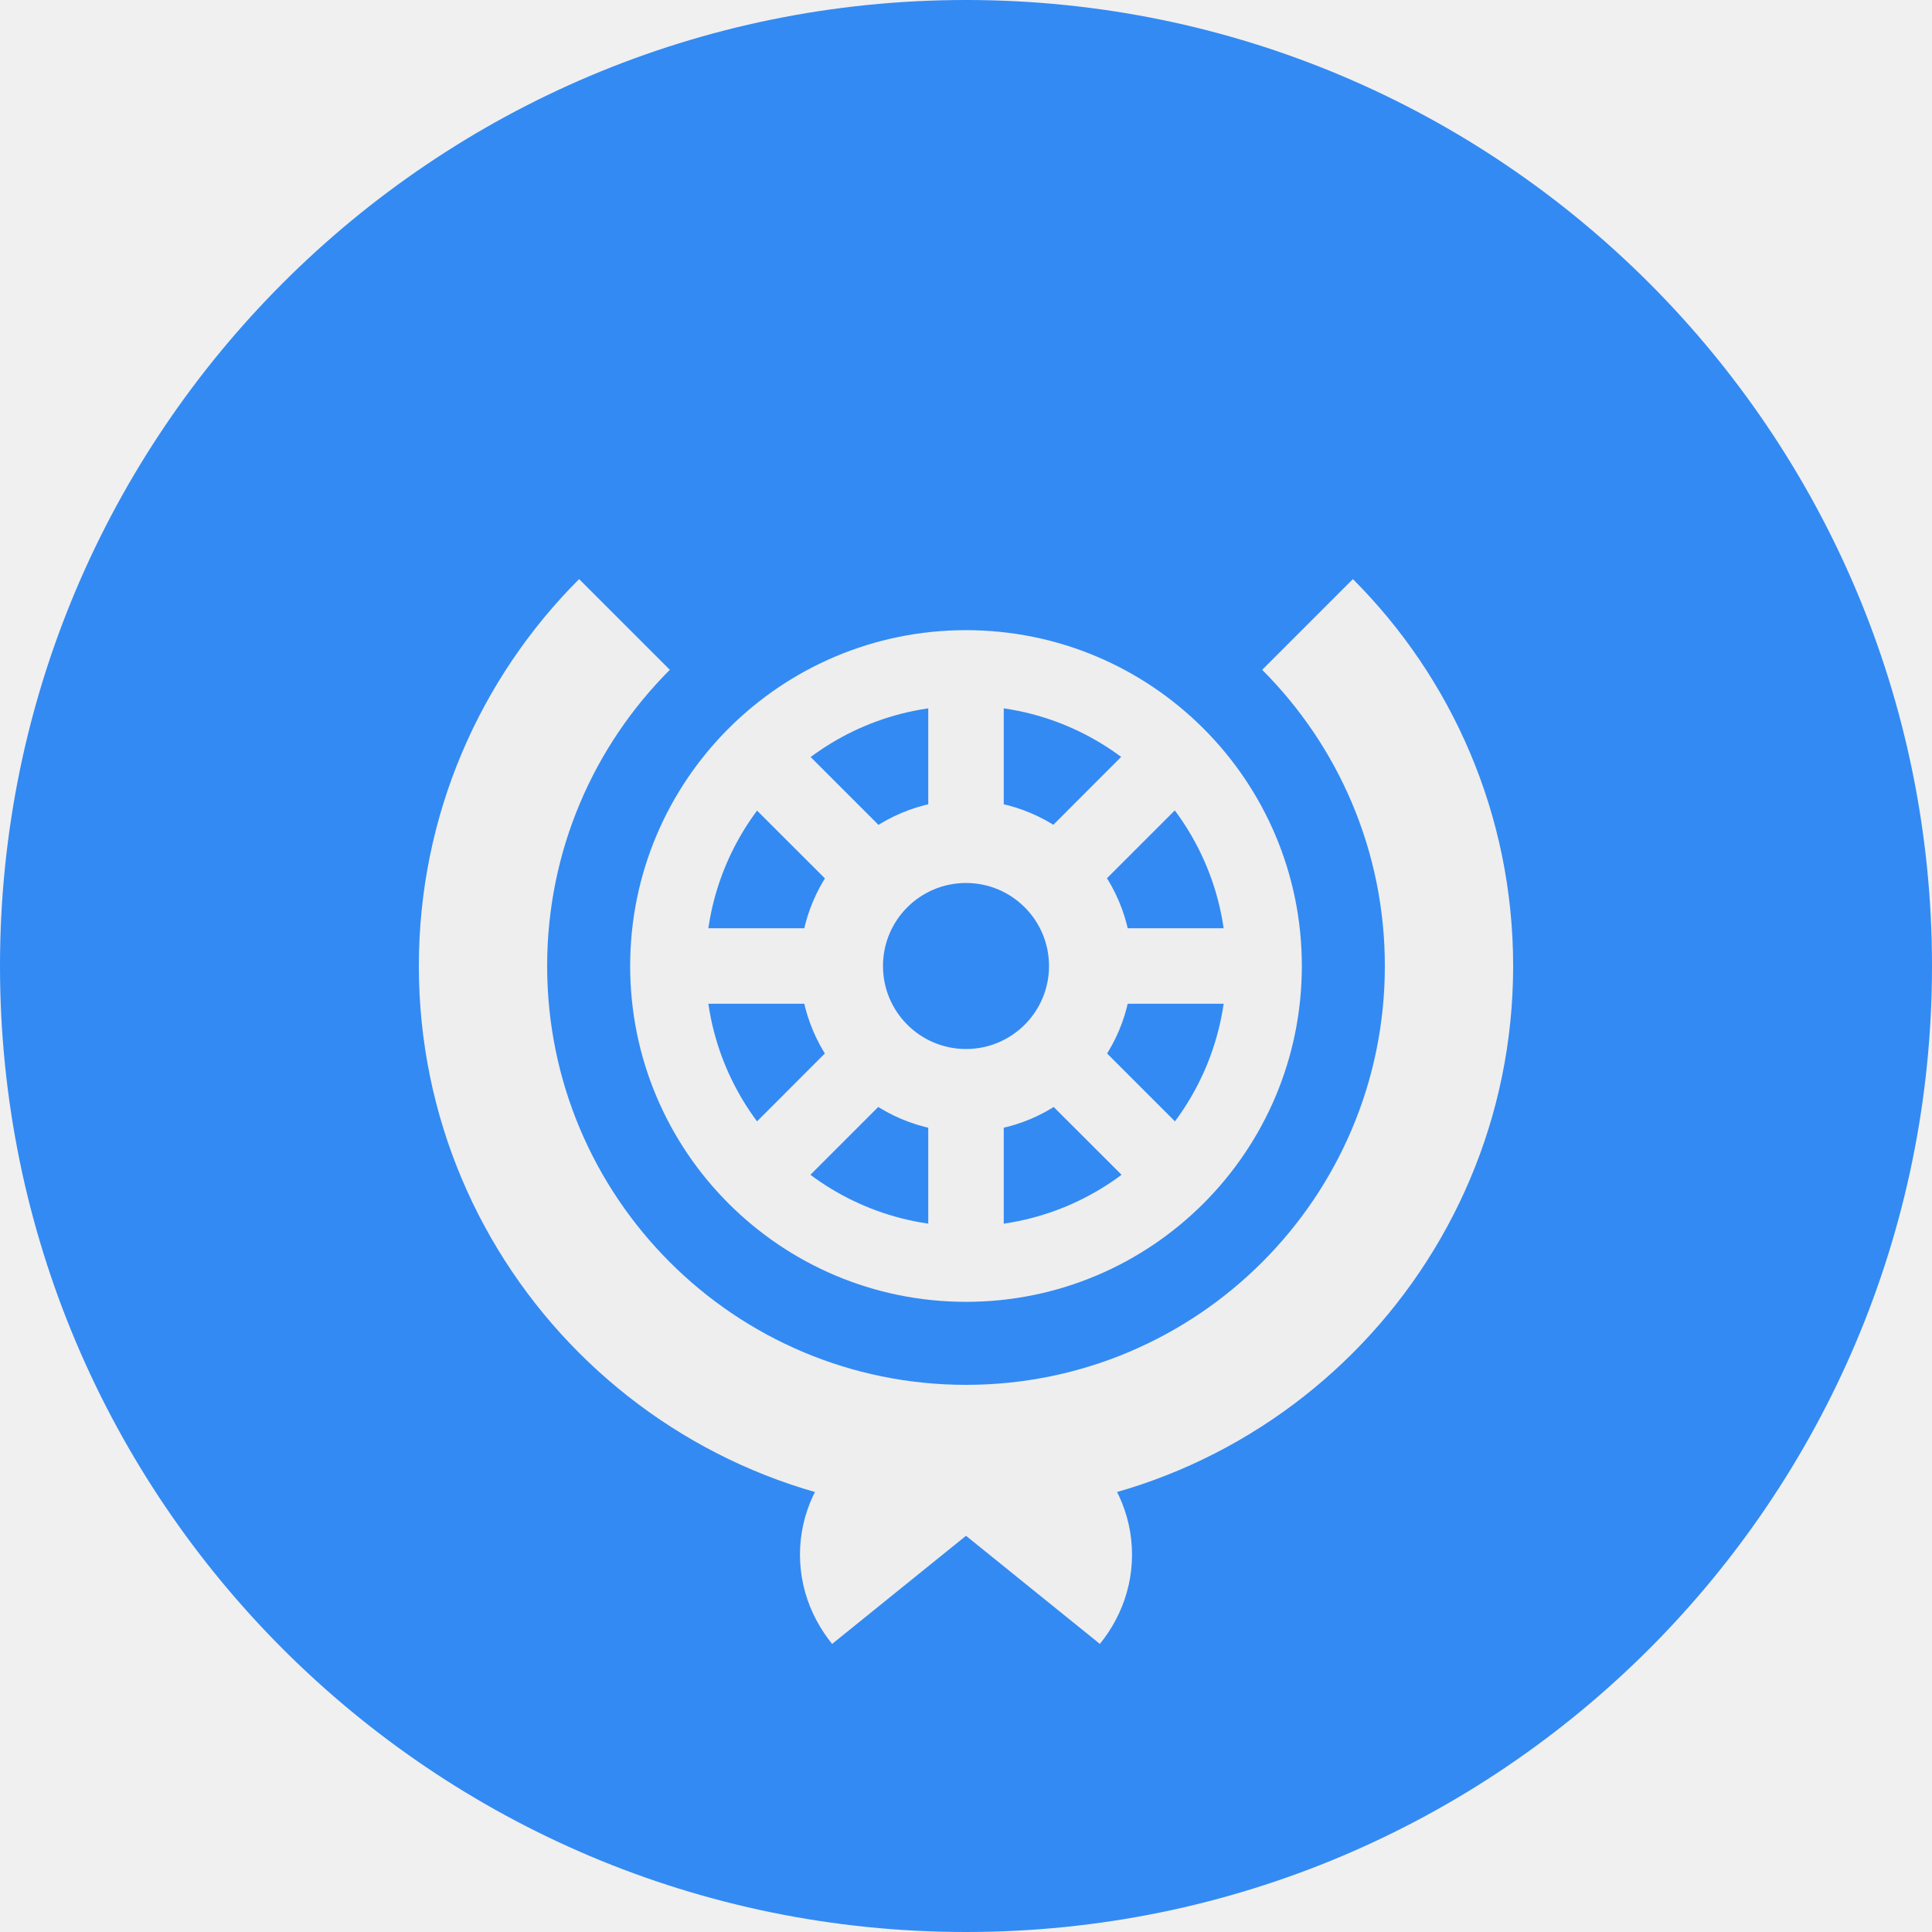
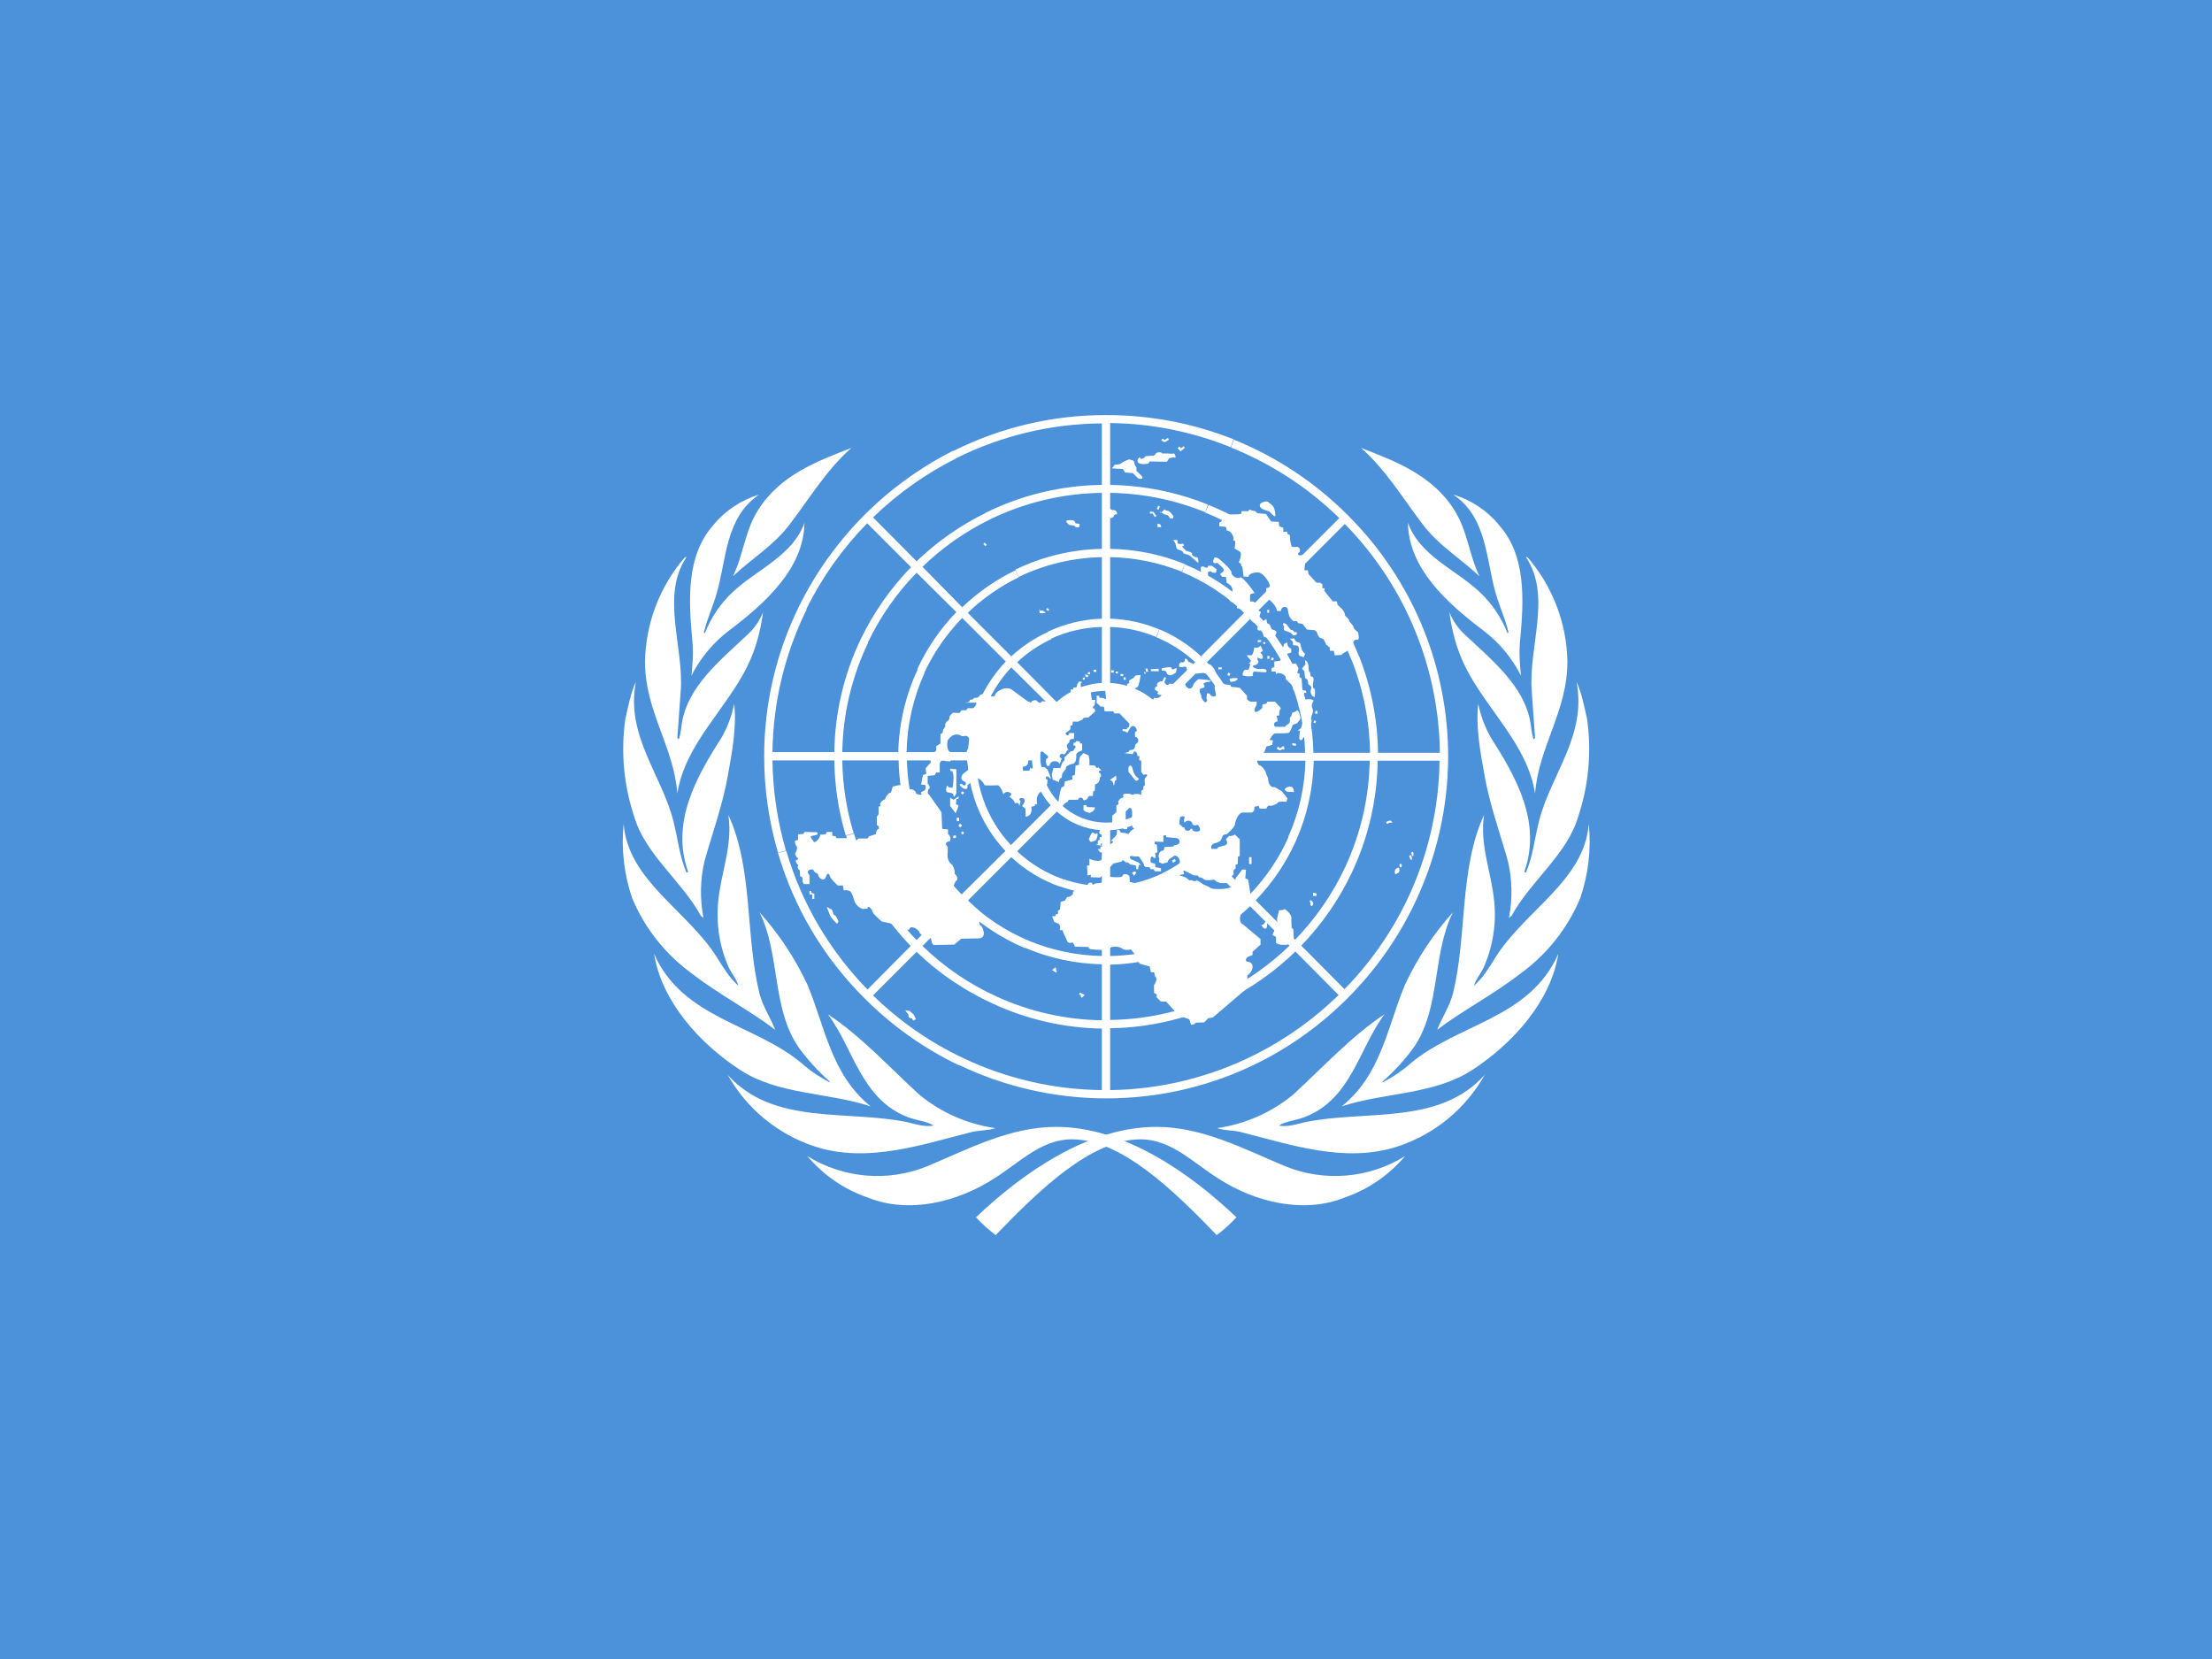
- <svg xmlns="http://www.w3.org/2000/svg" width="512" height="512" viewBox="0 0 512 512">
-   <mask id="a">
-     <circle cx="256" cy="256" r="256" fill="#fff" />
-   </mask>
-   <g mask="url(#a)">
-     <path fill="#338af3" d="M0 0h512v512H0z" />
-     <circle cx="256" cy="256" r="145" fill="#eee" />
-     <circle cx="256" cy="256" r="111" fill="#338af3" />
-     <path fill="#338af3" d="M76 76h360L256 256z" />
-     <circle cx="256" cy="256" r="89" fill="#eee" />
-     <circle cx="256" cy="256" r="69" fill="#338af3" />
-     <path fill="#eee" d="M246 178h20v156h-20z" />
-     <path fill="#eee" d="M334 246v20H178v-20z" />
-     <path fill="#eee" d="m304 193.7 14.2 14.2-110.3 110.3-14.2-14.1z" />
-     <path fill="#eee" d="m318.2 304-14.1 14.2-110.4-110.3 14.2-14.2z" />
-     <circle cx="256" cy="256" r="44" fill="#eee" />
-     <circle cx="256" cy="256" r="22" fill="#338af3" />
-     <ellipse cx="256" cy="412" fill="#eee" rx="44" ry="40" />
-     <path fill="#338af3" d="m256 407-78 63h156z" />
+ <svg xmlns="http://www.w3.org/2000/svg" xmlns:xlink="http://www.w3.org/1999/xlink" id="flag-icons-un" viewBox="0 0 640 480">
+   <path fill="#4b92db" fill-rule="evenodd" d="M0 0h640v480H0z" />
+   <g transform="translate(-40.6)scale(.6)">
+     <path id="un-a" fill="#fff" d="M663.9 587a71 71 0 0 1-9.5 8.6c-21.2-22-46.2-46.2-69.9-46.2-14.7 0-25.2 11.2-37.6 19-17.1 11-40.6 17.2-60.7 9.1a66 66 0 0 1-29.2-20 64 64 0 0 0 57.5 5c19.7-8.2 39.9-19.1 62.4-19.1 33.2 0 64.8 22.5 87 43.6m-245.6-69c22 25 57.9 17 87.2 23.2 4.1 1 8 2.3 12.4 1.6-3.5-2.2-8.2-2.5-12.2-4-22.8-8.6-26.3-33-38.8-49.7 16 10.6 29.1 25 44 38.7a74 74 0 0 0 36.7 16.2c-3.2 1.2-7.4 1-11 1.8-24 6-50.6 15.4-76.2 7a75 75 0 0 1-42-34.8zm-35.2-58c13.7 31.1 48.2 33.6 71 52.6a64 64 0 0 0 13.5 9.2l.3-.2a100 100 0 0 1-15.1-16.5c-13.1-19-8.8-45-18.9-65.2a142 142 0 0 1 23.1 34.9c8.5 20.2 11.4 43.3 30.5 58.7-20.7-6.8-44.5-5.5-63-17.6-19.6-12.8-37.7-33-41.4-55.8zm-14.7-62.8c2 27.4 31 42 45 64.5 3 4.8 6 9.8 10.3 13.6-.7-2.9-3-5.5-4.4-8.3a63 63 0 0 1-5.3-32.3c1.3-14 7.1-27 4.9-41.7 12 25.9 8.1 58.2 15 86.1 1.6 6.2 5.3 11.6 7.6 17.5-11.7-9-27.1-17-40-27a86 86 0 0 1-29-36.5 85 85 0 0 1-4.1-35.9m.8-50.4c1.4-6.1 2.5-12.4 5.1-18-5 25.8 12.2 44.4 18 66.8 2.2 8.4 3 17.3 6.4 25.2q.5 0 .8-.4c-8.5-23.8 4-45.8 16-64.5a55 55 0 0 0 6.2-16.5c1.3 10.8-1 23.2-3 34.3-2.5 14.3-7.4 27.7-11.3 41.5a65 65 0 0 0-.5 27.4l-1.3-1c-9-16.6-26.8-29.6-32.1-47.8a103 103 0 0 1-4.3-47m9.5-27.8a79 79 0 0 1 19-50q.4-.4 1-.4c-12.6 19-1.1 43.2-2.8 64.9l-1.6 22.2c.2.2.2.9.8.6.8-2.5 1-5.1 1.4-7.7 3-18 18.8-30.4 32.1-43a29 29 0 0 0 7-10.4c-1.1 9-3.6 18.1-7.6 26.2-10.3 20.8-30.1 37.6-33.7 61.3-1.7-22.7-15.6-39.6-15.6-63.7m33-65.9a46 46 0 0 1 22-14.6c-16.5 11.3-15.6 31.4-20.6 48.2-1.8 6.1-4.5 11.9-6 18.2l.5.4a54 54 0 0 1 13.5-19.9c11.5-10.8 28.8-17.4 34.5-33.3-.3 22.1-19.1 38.9-36.3 51.9a63 63 0 0 0-18.2 21.8c.6-6 1-11.2.4-17.1-1.8-19.3-3-41 10.3-55.6zm66.5-37.1c-12.1 10.7-20.2 24.4-29.6 36.7-7.7 10.3-18.4 16.6-27.5 25.2 5-10.2 5.8-22 12.1-31.9 10.7-17 28.5-23.6 45-30" />
+     <use xlink:href="#un-a" width="100%" height="100%" transform="matrix(-1 0 0 1 1202.2 0)" />
  </g>
+   <path fill="#fff" d="m409 262-2.1-1.2a97 97 0 0 1-17.9 25.4l-12.5-12.6a79 79 0 0 0 14.7-21.3l-2.1-1.2a77 77 0 0 1-14.4 20.8l-11.4-11.4a60 60 0 0 0 11.6-17.1l-2.1-1.2a58 58 0 0 1-11.2 16.6l-12.5-12.5a40 40 0 0 0 8-12.6l-2.1-1.2a38 38 0 0 1-7.6 12l-11.5-11.4a21 21 0 0 0 5.4-13h16.2a37 37 0 0 1-2.5 12.4l2.1 1.2a40 40 0 0 0 2.8-13.6h17.8a57 57 0 0 1-5 22.1l2.2 1.2a60 60 0 0 0 5.2-23.3h16.2a76 76 0 0 1-7.2 31l2.1 1.2a78 78 0 0 0 7.4-32.2h17.9a96 96 0 0 1-9.6 40.7za99 99 0 0 0 10-43 99 99 0 0 0-7.2-37.1l-2.2 1a96 96 0 0 1 7 34.9h-17.9a79 79 0 0 0-5.5-28l-2.2 1a76 76 0 0 1 5.4 27H380a60 60 0 0 0-4-20.6l-2.2 1a58 58 0 0 1 3.8 19.6H360a40 40 0 0 0-2.4-12.6l-2.2 1a38 38 0 0 1 2.2 11.6h-16.2a21 21 0 0 0-5.4-13l11.5-11.5a37 37 0 0 1 7.9 12.8l2.2-.9a40 40 0 0 0-8.4-13.6l12.6-12.6a58 58 0 0 1 12.2 19.2l2.2-1a60 60 0 0 0-12.8-19.9l11.5-11.4a76 76 0 0 1 16.1 25l2.2-1a79 79 0 0 0-16.7-25.7l12.6-12.6a96 96 0 0 1 20.5 31.3l2.2-1a99 99 0 0 0-21.8-32.8 99 99 0 0 0-33-21.9l-.8 2.3a96 96 0 0 1 31.3 20.4l-12.6 12.6a79 79 0 0 0-25.2-16.4l-1 2.2a76 76 0 0 1 24.5 16l-11.4 11.4a60 60 0 0 0-19-12.4l-.8 2.2a58 58 0 0 1 18 11.8l-12.5 12.6a40 40 0 0 0-12-7.8l-.9 2.3a37 37 0 0 1 11.2 7.2L334.2 203a21 21 0 0 0-13-5.4v-16.2a37 37 0 0 1 13.3 2.9l.9-2.2a40 40 0 0 0-14.2-3.1v-17.8a58 58 0 0 1 20.7 4.2l.9-2.2a60 60 0 0 0-21.6-4.4v-16.2a76 76 0 0 1 27.5 5.6l.8-2.2a79 79 0 0 0-28.3-5.7v-17.9a96 96 0 0 1 34.9 7l.8-2.3a99 99 0 0 0-36.9-7 98 98 0 0 0-44.2 10.4l1 2a96 96 0 0 1 42-10v17.8a78 78 0 0 0-33.7 8.1l1.1 2a76 76 0 0 1 32.6-7.8v16.2a60 60 0 0 0-25 6l1 2.1a58 58 0 0 1 24-5.7V179a40 40 0 0 0-15.7 3.8l1 2a37 37 0 0 1 14.7-3.4v16.2a21 21 0 0 0-7 1.6l1 2a19 19 0 0 1 7.2-1.3 19 19 0 0 1 13.4 5.5A19 19 0 0 1 339 219a19 19 0 0 1-19 19 19 19 0 0 1-13.4-5.6A19 19 0 0 1 301 219a19 19 0 0 1 5.6-13.5 19 19 0 0 1 6.2-4.1l-1.1-2.1a21 21 0 0 0-6 3.8l-11.4-11.5a38 38 0 0 1 9.9-6.7l-1.1-2a40 40 0 0 0-10.5 7L280 177.3a58 58 0 0 1 14.8-10.3l-1-2a60 60 0 0 0-15.4 10.7L266.9 164a76 76 0 0 1 19.3-13.6l-1-2a79 79 0 0 0-20 14l-12.6-12.7a97 97 0 0 1 24.3-17.2l-1.1-2.1a100 100 0 0 0-44.5 44.8l2 1a97 97 0 0 1 17.6-24.8l12.7 12.7a79 79 0 0 0-14.5 20.7l2 1.1a76 76 0 0 1 14.1-20.2l11.5 11.4a60 60 0 0 0-11.3 16.5l2 1.1a58 58 0 0 1 11-15.9l12.6 12.6a40 40 0 0 0-7.8 11.8l2.1 1.2a37 37 0 0 1 7.3-11.3l11.5 11.4a21 21 0 0 0-5.4 13.1h-16.2a38 38 0 0 1 2.8-13.2l-2-1.2a40 40 0 0 0-3.2 14.4h-17.8a58 58 0 0 1 5.2-22.9l-2-1a60 60 0 0 0-5.6 23.9h-16.2a76 76 0 0 1 7.5-31.7l-2.1-1.1a78 78 0 0 0-7.7 32.8h-17.9a96 96 0 0 1 9.9-41.3l-2.1-1.1a98 98 0 0 0-10.2 43.6 99 99 0 0 0 4 27.9l2.3-.6a97 97 0 0 1-3.9-26.1h17.9a79 79 0 0 0 3.3 21.7l2.3-.6a76 76 0 0 1-3.3-21.1H260a60 60 0 0 0 2.8 17.2l2.4-.6a58 58 0 0 1-2.8-16.6H280a40 40 0 0 0 2.3 12.2l2.3-.6a38 38 0 0 1-2.2-11.6h16.2a21 21 0 0 0 5.4 13l-11.5 11.5a37 37 0 0 1-7.9-12.9l-2.3.6a40 40 0 0 0 8.6 14l-12.7 12.6a58 58 0 0 1-13.2-22.2l-2.4.6a60 60 0 0 0 14 23.3L265.2 272a76 76 0 0 1-18.1-30.8l-2.3.6a78 78 0 0 0 18.7 31.9L251 286.3a96 96 0 0 1-23.5-40.1l-2.4.6a98 98 0 0 0 25 42 99 99 0 0 0 27.3 19.4l1.2-2.1a96 96 0 0 1-26-18.1l12.6-12.6a79 79 0 0 0 22.1 15l1.2-2a76 76 0 0 1-21.6-14.7l11.4-11.4a60 60 0 0 0 18.2 12l1.2-2.1a58 58 0 0 1-17.7-11.6l12.6-12.6a40 40 0 0 0 14 8.5l1.1-2.1a37 37 0 0 1-13.4-8.1l11.5-11.5a21 21 0 0 0 13 5.4v16.2a38 38 0 0 1-11-2l-1.3 2a40 40 0 0 0 12.3 2.4v17.8a58 58 0 0 1-21.1-4.4l-1.2 2a60 60 0 0 0 22.3 4.8v16.2a76 76 0 0 1-30.3-6.8l-1.2 2a78 78 0 0 0 31.5 7.2v17.8a96 96 0 0 1-40.2-9.3l-1.2 2a99 99 0 0 0 42.6 9.7c15.8 0 31-3.7 44.6-10.6l-1.2-2.2a96 96 0 0 1-42.2 10.4v-17.9a78 78 0 0 0 34-8.3l-1-2.1a76 76 0 0 1-33 8v-16a60 60 0 0 0 25.6-6.4l-1.1-2.1a57 57 0 0 1-24.5 6v-17.8a40 40 0 0 0 16.3-4l-1-2.2a37 37 0 0 1-15.3 3.8v-16.2a21 21 0 0 0 13-5.4l11.5 11.5a38 38 0 0 1-9.3 6.3l1.1 2.2a40 40 0 0 0 9.9-6.8l12.6 12.5a58 58 0 0 1-14.3 10.1l1 2.1a60 60 0 0 0 15-10.5l11.4 11.4a77 77 0 0 1-19 13.5l1.2 2.1a79 79 0 0 0 19.5-13.9l12.5 12.6a97 97 0 0 1-23.9 17.1l1.2 2.2a99 99 0 0 0 25.3-18.4A99 99 0 0 0 409 262" />
+   <path fill="#fff" d="M325.7 196h-.6v.7h.6zm-1.5-1h.8v.6h-.8zm-1.4-.2.6.1.1-.6h-.7zm-.6-.2h-.7v-.7l.8.1zm-5.8-.8h.8v.6h-.8zm-1.7 1.2.7.1v-.6h-.6zm0 1-.7-.3v-.6l.9.3zm-1.4.7v-.6l.5-.1.1.6zm-78.6 61.6v-.5h-.5v1h.8v1.3h.6v-1.5zm7.5 9-1-1-.9-1.1-.4-1-.7-1.8 1.5.8.5 1.4.7.5.7 1.5zm20.7 27.1-.1-.9-.9-1.2 1.3.2 1.2 1.1.6 1.3-.8.4-.3-.6zm54-91.9h-1l-.3-2.2.6-.4v-1.1h-3.5v-1.1l.4-.3-.8-.3-.6.8-.2.9-1 .2v.5h-.7v1.3l-2.8 2.3-5.6-.2c-.3 1-1.3 0-1.3 0-.3-.7-1.6 0-1.6 0 0 1-2-.6-2-.6l-3.4-2.5c-2-1.8-5 .5-5.1 1 0 1.4-2.3.3-2.3.3s-2-.6-2.3.2-1.6.6-1.6.6l-.2.4-1 .2-.2.6-1.2.2h3c.8-.2-.3 1.7-.8 1.6H280l-.5.6h-1.3l-.6.8-1.9-.1s-1 .9-1 1.2c.1.3-.2 1.2-.5 1.2s-.9 1-.7 1.2c.2.3-.6 1.3-.6 1.3l-.2 1-.6.3v2.7l-1.2.8v1.2l-1.8 2 .2 1.5-1.5 1.7.2 1.6-.9.3-.2.7-.4 2.1 1 .1c.5-.2.4 1.3 0 1.6-.4.2-1.5.6-.9 1s-1.6.3-1.6-.3-1.2-1.2-1.5-1-.8-.9-.8-.9c-1-1-4.4.1-4.4.1l-.5 1.7c-1.1.1-1.8 2-1.8 2-1 .3-1.6 1.4-1.3 1.7s-.5.4-.5.4v2.2l-.5.7v2.5c.7 0 .6 1 .6 1-1 .2-.8 1.5-.8 1.5l-2.1.7-.4.6h-2.6l-.7.6-.7-.7h-5l-.2-.5-1-.2v-1.1h-1.6l-.3.7-1.6.1c.1 1-1.6 2.5-1.8 2.1s-1.3-1.5-.8-1.7l1.8-.4v-.7l-3.7-.1-.4.6-1.5.1v1.6l-.7.2c-.5.3.1 1.4.1 1.4.7.7 0 1.9 0 1.9-.7.6.4 1.7.4 1.7.8.2-.5.8-.5.8.2 1 .8 1.3.8 1.3-.6 1 .4 1.5.4 1.5l.1 1.7.7.4v1.2l.4.7h1.6v-2.6c-1.5-1.6 1.1-2 1.2-1.4s1.2 1 1.2 1c.2 1.5 2 2.4 2.4.8.5-1.5 1-.6 1.2.1.3.8 2.2 2.5 2.2 2.5h1.5l.2 1.4c1.7-.1 2.2 0 2.9 2.4a4 4 0 0 0 2.6 3l1.4-.1c0-1.3 1.4.2 1.4.8s2.7 2.9 2.7 2.9l2.7.6 2.5 2 1.9-.2h.8c.5-1.7 2.9.1 3 .7s1.8 1.7 2 1.2 1.3-.2 1.5 1.3 1 1.2 1 1.2l5.6-.1 2-1.7 5.1-.1c2.6-.1 1-3.7.5-3.7-.9-.7.3-3.6.3-3.6l-7.3-6.8c-1.7 0-.2-2.4-.2-2.4 1.3-.8-.3-2.2-.3-2.2.2-1.2-.7-2.6-.7-2.6-1.8-1.2-1.3-3.5-1.3-3.5V245c-1.5-1.4.6-1.6.6-1.6.7-1.2-.5-2.1-.5-2.1V240l-1.7-.2-.2-4.8-3.6-5.1c-.7-.2-.2-1.5-.2-1.5 1-.5-.2-1.7-.2-1.7v-2.2l2-.2.5-.8h1v-2.6c.4-1.4 1.6-.7 1.6-.7l1.4.1.8-1.5.2-1.2h-1c-1.3-.8-.7-3.4-.7-3.4 2-2.9 4.1-1.2 4.1-1.2l1.4-.1c2.1 1.4.2 4 .2 4-.4.6-.2 2.5-.2 2.5l.5 3.3-1.3 1c-1 .7-1 2.1.1 2.4.8.1.5 2-.7.7-1.8 0 1 1.6.2 1.2 1.8 1 1.4-.8 1.4-.8l2.4-1.9c1-.7 2.5 1.5 2.5 1.8s4 .1 4 .1c1 .7 1.5 2.6 1.5 2.6 1-1.5 3.4-.1 1.7.7 1.6 1 1.6 1.9 1.6 1.9 1.3-.4 1.3.6 1.3.9l.4-1.5c-1.5-1.1 2-1.5 1 .5l-.6.9 1 .8v2.3c2.3-.2 1.7-2.9 1.7-2.9l1-.2c0-1 .7-.4.7-.4-.7-3.4 1.6-4 1.6-4 1.3-.4 1.4-3.1 1.4-3.1-1-.4-.4-1.8.6-.6s-.6-2.4-.6-2.4l-.8-.7-1.1-.1-.1-1.1h-1.8l-.3 1.4-.7.2-.2-.4-.3 1H296l-.1-1.1 1-.3.5-.6.3-1.7h1.3l1.7-.5c0-1.7 1-1.3 1-1.3l.6.5.9.7v.6l-.5.3-.1.8.3 1.2h.7c.3-1.7 2.4-1.7 3-.6l.6-1.5c-1.4-.7 0-1.8.4-1.3s1.3-1.3 1.3-1.3.7 1 0-.3c-.7-1.2.5-1.8.5-1.8-.2-1.2 1.3-1 1.3-1l.1-1.7h-1.4c-.3 1.4-1.5.1-.9-.2s1.2-.9 1.2-.9v-1l.6-.2.1-1h1.5l1.3-.6.3-.5 1.4-.1 2-1.8-.2-.8c-1.2 0 0-1 0-1z" />
+   <path fill="#fff" d="m276.7 222.6-1.8-.2.1.7h.5c.8 1.4.1 4.8.1 4.8s-1.2.1-1.4-.5-.7 1.3-.3 1.7 1.8 0 2 1c0 1.2.8-.6.8-.6z" />
+   <path fill="#fff" d="m276.7 231.2.6-.1.1-.7-1.5 1-1-.6v2.4l1.6 2.1.6-1.4.2-.9-.7-.3zm.8 6.4v-1h-.7v.9zm-.9 4.8v-.7l-.8.1v.7zm1.2-3.1a.4.4 0 0 0 0-.9.4.4 0 0 0-.4.5q0 .3.4.4" />
+   <circle cx="278.5" cy="241" r=".4" fill="#fff" />
+   <circle cx="278.5" cy="229.4" r=".4" fill="#fff" />
+   <path fill="#fff" d="m312.4 214.5-1-.1-.3.5h-.5v.8h.5l.1.6-.4.4-.2.5-.8.2-1.8 1.7v.8l-.6.7-.6 1.6h-2l-.5 1.9.3 1.5 1.8.7.2-1 .6-.3.1-1 .4-.7.6-.7.2-.8 1-.6 1.2-.3.5-.6.2-1.2v-.9l.5-.6 1.2-.5v-2h-.6zm2.8 6.9v-1.5l-.2-1.3-1.5-.7-1 1-.3 1.4v1l-1 .2-.2 2.7-.8.3.1 1-1 .3-1.2.3-.2 1.3-.8.5-.4 1.3-.5 2.9s1 1.7 1.4.9c.5-.8 1.3-1 1.3-1l.3-.6h2.7c.2-1 1.5-.6 1.5-.1s1 0 1 0l.7-1h1.1l.1-1.3.5-.3V227c1.6-.5 1.4-2 1.4-2l.4-.5-.2-.7c-.8-.3-.4-1 .1-.8s-.7-1-.7-1c-.6.6-1-.5-1-.5zm1.6 12.2c0 1.2-1.6 1.6-1.6 1.6l-1-.3-.7-.5V233l.8-.1.2.6zm5.4-6.5c.2 1 .2-1.4.6-1.3s.1-1.4.1-1.4l-1.8 1.3c.9.1 1 1 1.1 1.4m5.3-5.2c.4.9.3 2.2 1.8 3.2.5.3-.3 1-.8.7l-2-2.5V222c.4-.8.8-.5 1-.1m.3 31 .3.5.7-1-.6-.3-.7.5zM325 251v1.2m14.4-2.6.8-.5-.3-.6-.8.5zm28.9 21 .9.5v1.7c1.3 1.2 5.2.2 5.2-.1l-.2-3.8-.5-.5-.1-2.5c.4-1.3-2-3.2-2.1-2.8s-1.5 0-1.5.5-.8 2.4-.4 3.1-.3.7-.4 1.4-1.1 2-1 2.6zm-2.2-4c-.2.8-1 1.2-1.3 1-.4-.4.5.4.7.8q.5.6 1 0c.2-.4 0-1.3.3-1.7s-.6-.5-.7 0zm-4.7-18.6h.7v2h-.7zm10.4-19.4c-.5-.6 2-1.7 2.4-.4s0 1-.4.9-1.4.3-2-.5m2.1-13.6v.6l1 .2.1-.6zm-4.5 1.6.8.5h.3l.6-.4v.2l.6-.2-.2-.5v-.3l-.4.1-.7.5-.7-.5zM375 192h-1.5s.5.2-1-1.1c-1.3-1.3-2.2.3-2.2.3l-1.6.2v1.6l-.8.3v1h1.2s0 1.1.3.6 2.8.1 2.6 1.4c-.1.5 2.5 1.8 2.2 3.4 1.3.2 1 1.5 1 1.5l1.7.2.5-1 .5.1v-.6l-1.1-.3-.2-3.3-.7-.5.2-.8-.8-.3.4-1.3zm4.3 10.3h-.8l-1.8.2-1 2s.5.3 1 1c.3.7.5 4.8-.7 5.5s.1.3.1.3l-.2 2.3c.3 1 .8.5 1.1 0s.6-.6 1-1.1 1-1.5 1.1-2.2.6-1.8.3-2.1.3-1.7.3-1.7.4-.8 0-1.6.1-1.8.4-2.2zm1.2 4.2.1-.8h.6v.8zm0 2.8-.5-.3.3-.6.5.3zm-.9-8-.4-1s0-.8.2-1.2-.4-.8-.7-1c-.3 0-.2-.8-.3-1.2s-.8-.7-.8-.7l-.2-1.9c0-.3-.9-.7-.6-1l.8-.9c.3-.2-.3-1.6.2-1.3q.6.5.7 1.2c.2.4 0 1.8.4 2.1s0 1.4.7 1.4c.8 0 .3 1.9.3 1.9s-.2 1.4.3 1.5.2 2.5.2 2.5zm-6.4-16.5c.3.4.9.7.9 1.1s-.2.7.4.8q.9 0 1.2.4c.2.5.2 1.4 0 1.8q0 .8.7 1c.7.2.6 0 .6.4 0 .3.6-1.1.6-1.1-.5-.4-1-1.3-1-1.3l-.4-1.7c0-.2-.7-.4-1-.5s-.8-1-.8-1zm1-.9q-.4-.6-1-.9t-1.1-.4a.7.7 0 0 1-.6-1c.2-.4-.3-.6-.3-1s.3-.4.8-.1.4.4.8.9.6 1 1 .9.7.9 1 .6c.5-.3.4.7.4.7zm-11.7 11.4c.5.6-3 .4-3 0s.3-1.8 1.2-1.5 1-1.8 1-1.8-.8.1-.1-.3 0-1-.3-1.3l-.6-.8h1.4c.6-.4.8-2.3.8-2.3 1.2.4 1.8-.5 1.8-.5l.6 1.2c.4.5-1 .7-.5 1s.7 1.2.5 1.5-1.3 0-1.3-.3-.4.5 0 1-.5 1.2-.7 1.2-1.5.2-.4.8c1 .6 2.3.3 2.3.3s.9 0 1.2.4q.3.7-.6.6l-3-.2s-.6.7-.3 1m-6.4 1c.5-.1 1.7-.2 2 0 .1.4-.8.8-.8.8l-1.2.2q-.7-.9 0-1m12.9-8.5c.8-.4 2.5-.4 2.4-1s1-.9 1-.9l.3 1.2.9.7v1l-.7.2c-1.1.3-.4.8-.4.8H370l-.3-1-.8-1zm-4-5.5c.7 0-.1 2.3 1.5 2.1s0 .7 1.3.8c1.2.1.9-.9 1.3-1.6q.6-1-.5-1.3c-.7-.2-.7-.2-1-1-.1-.8-1-1-1-1l-.2-1.2-1.3.8-1.3 1.7c0 1.3.7.7 1.3.7zm2.7 8.5.3-.6.6.3-.3.6zm-1-1h.6v.8h-.6zm.5-13.4v.9h-.5l-.1-.8zm-1.7 9.4h.6v.5h-.6zm-1.6 0v-.6h1v.5zm-8.2 9.8-.6-.3.3-.7.6.3zm-3.2-1.9v-.6h1v.5zm-17.3-.2-2.2.1v.6h2.3zm-3.6.9-.2-.9.6-.1.2.9zm-.4.6-.2-.5.3-.1.2.5zm5-1.7-.1.7 1 .1s.5.4.5.7.7.6 1.1.6 1.5-.8 1.5-.8.5-1.4.1-1.3-1.2.7-1.3.1c0-.6-1.3-.3-1.3-.3zm5-1c0 .2-.3.6.3.7s1.7-.4 1.8.2.1 1 1 1.3l1.8.4 2-.2s1.3.3 1.6.5q1.6 1.8 2.1 1c.3-.5 0-1.7-.2-2 0-.5-1.5-2.4-2-2s-.6 0-1.5.3-2.8.1-2.9-.3c0-.4-1.5-.6-1.5-1s-1-1-.9-.3-.7.9-.9.7-.8.6-.8.6zm22.9-13 .7-2.3c-1-.2-.8-1.3-.8-1.3-.1-1-1.5-2-2-1.6s-.3-2.1-.3-2.1.9-.6 1.3-.3-3.4-5.1-4.2-4.6-2.6-.5-2.5-1.4c.1-1-3.6-4-3.6-4s-1.2-.8-1.4-.2-.6 1 0 1.4.5-.5 1.2.2 2 1.6 1.5 2.2l-1 .8.6.8h1.1l.2 1.7s1.2.6 1.5 1.3q.4 1 0 1.6c-.3.4-.9 1-.8 1.8.1.7 1 1 1 1h.7l.6.4v1.3c.8-.2 2.1 1 2 1.6 0 .7.2.3 1.2 1s.7.8 1.4 1.4q1.1.7 1.6-.8z" />
+   <path fill="#fff" d="M347.5 165.6c0-.4-.3-1.8.3-1.7.6 0 .2 0 1 .3s.7-.5.7-.5h1.1l1.4 1-.2 1h-1c-.5-.7-1.5-.4-1.3.3s-.5 2-.9 2.1-1.7.1-1.6-.5zm-.8-2.7v-.9s0-.8-.6-.8-1.4-.6-1.2-1-1.7-.8-1.7-.8-1.7-1.6-1-1.4c.5.2.2-.7.2-.7s-1.2.2-1.5 0c-.3 0-.2-1-.2-1s-1.2-.2-1.2 0 .4.4.6 1 .1 1.6 1 1.8 1.1.4 1.2.8 1.2.5 1.2.5l.8.4zM336 152.5l-.3-.8-.8-.2v1zm-.3-4.2c-1-.8 1.4.6 1.4.6.8 0 1.3.6 1.3.9s1 .2 1 .2l.1-.7-.8-1-.7-.5s-1-.1-1-.4-1 1.2-1.4.9zm18.3.6c-.3.9-.4 2.1-.9 2.1s-.3 1.3-.3 1.3l1.7.1c.4.1.4 1.1.4 1.1 1.5 0 2.1 2 2 2.5-.3.5.5.5.5.5s0 1.6-.2 2 1.3.7 1.7 1.3-.2 2.6-.5 2.7.8.5.7 1 .3 0 .4.8l.3 2.5 1.4.1c.2-1.3 2.8-1.4 3.2-1.2 1.7.6 3 3.2 3 3.8s-1.1.7-1.1.7l.2 3c1.7.5 3 3 2.9 3.3-.2.4 1.2.3 1.2.3.2-1.8 1.9-1.2 2-.6 0 .6.4 2 .4 2l.5.8.7.7h1l.4.6 1.2.2s1.1 1.2 1.2 1.5 1.6.2 2 .3q.8 0 1.1.9c.1.5.7 1.3.7 1.3s1.2.3 1.3.7l.6 1.3 1 .8.1 1h1.1l.3 1.3 1.8-.1 1-.7a6 6 0 0 0 2.3-2c.1-.5.3-2 1.3-1.7s.3-2.2.3-2.2-1.4-1-1.3-1.5-1.4-1.5-1.3-2c.1-.3-1.3-1.2-1.2-1.6s-.7-1.5-.7-1.5L387 175l-.2-1h-1.2l-2.4-3 .1-.8h-.7V169l-.7-.4h-1l-2.3-2.5-.2-1.1h-1l.2-2.1c.7-1 .3-2.7.3-2.7s-1.4.7-2.1.4.3-1 .3-1v-.8l-.6-.6s-1.7.2-1.8-.1l-.4-1.6-.1-1.7-.7-.3-.1-.7-1.1.1v-1.2l-.6-.2-.6-.3-.1-1.2-2.2-.1-.7-1-.8-1.2-2.5-.2-.6-.6-1-.2-.7-.3-.3.5h-2v.7c-1 .5-5 0-5 .4zm10.5-2.7c-.2-.7 2-1.5 2.5-.9s1.9.7 2 3.8c.1 1-1.7-1.1-1.7-1.1l-1.5-.5q-1.2-.4-1.3-1.2zm-29.3 1.3-.5-.3.4-.9.5.3zm-5.1-10-1.3-1.3v-1l-.4-.5-.4-1.4-1.3-.4-1.3.5-1.4.9-1.5.2-.8 1 3.2.2.6 1 2.3.2 1.5 1.5c1.3.5 1.6-.2.8-.9m-.2-5c-.2-.8-1.5 1.2-.2 1.6s2.6 0 2.6 0l.3-.6 5 .1c.4-.4.6-1 .6-1s1.2-.4 1.7-.2 0-1.4-.4-1.2-1.5 0-1.5 0h-1.8c-.1-.6-1.7-.3-1.8 0-.1.5-.7.6-.7.6l-2.3.2c-.2.6-1.4 1-1.5.6zm-9.9 17.2c1.5.5 2.1 0 2.2-.3q0-.5.8-.6c.6-.1-.1-1.3-.7-1.2q-1 0-1.3-.7c-.1-.6-1.1-1.9-1.2-.9s-.7 1-.6 1.8c.1.7.4 1.7.8 1.9m-11.5 1.1c0-.4 2-.4 2.3-.1s.1.8 1 .8.5.6.4 1c0 .2-1 .1-1.2-.2 0-.3-1.6-.4-1.6-.4s-.8-.6-.9-1.1m34-21.7-.8.6-.5-.5-.5.5.7.7.2.2.2-.2 1-.8zm-5.5-1.8-.7-.4-.3.5.8.5h.3l1.1-.7-.3-.5zm-3.3 20.8-1-.1v.6h.8l.6 1 .5-.3-.7-1zm-33 28.2.1 1.1h1.5c.6 0-.5-.7-.5-.7s-1.2.1-1-.4zm2 0 .3-.4.6.5-.4.4zm-18.2-18.9.4-.4.6.6-.4.4zm29 130.3-1-.5-.3.5.6.3-.2.2.4.5.5-.5.3-.3zm-7.8-7.3-.4-.5-.6.5-.3.3.4.2.7.5.3-.5-.4-.3zm74.2-19.2c-.1-.5-.7-.7-.8-.8l-.2.6.2.1.1.5-.1.2.4.4q.6-.5.4-1m1-2h-1v-.9l1 .2zm23-7.8c.5-.3 1-.8 1 .4-.1 1.1-.6.7-1 1.1-.3.4-.6-1.1 0-1.5m5.1-4.3-.2-.7-.5.3.1.4q0 .3.2.5.1.2.4 0l-.1-.5zm-1.3.5.4 1.2.5-.2-.3-1.2zm-2.2 2.4h-.6c0 .4 0 1 .5 1l.2-.5zm-2.6-12-.4-.5q-.7-.2-1.5.4l.3.5q.7-.4 1-.4zm-27.7-32.4c-.4.4-1.3.6-1.3.6l-.3 1-.4.5v1c0 .7-1 1.1-1 1.1l-.4.5h-2.7c-1-.4-.3-1.6.3-1.5s-.1-1.7-.1-1.7l.8-.1s0-1.8.4-1.8q.3-.2-.5-1c-.4-.3-1-1.3-1.3-1.2h-2l-.3.6-1.1.2-.1 1c-.6.8-3 2.3-2-.2l.4-.7v-.9h-1.8s-1-.4-1-.8v-.9l-2.1-2.3-2.5-.3-.2-.5-1.5-.2c-1.8-1-3.4-.1-3 1.4.2 1.5.7 2.1-.3 2.1s-1.2-.8-1.2-.8-.8-.3-.8.1-.3 1.2 0 1.6-.4 1-.7.7-1-1.2-.9-1.5c.2-.3-1.4-2.2.2-2.5s0-1.2.5-1.4l.8-.4h.8l.5-.4-1.3-.2-.8-.1-1.5-.1a4 4 0 0 0-1.8 2.2c-.8 1.5-2.7-.6-2-1.4s-2.2-.1-2.7.3-2 .2-2 .2c-.3.9-1.7-.1-1.3-.7l.4-1-.5-.2-.6 1.2c-1.3 0-1.7.8-1.5 1.3.3.5-.4-.1-.6.6s.2.7.7 1c.6.3-.3.3.1.8s1.6 0 1 .7c-.8.7-2.1.4-2.1.4-.1 1-2 .7-2.2.4l-1.7-2.1-2-.1c-.1-1.4 1-.7 1.4-1.8s.6-3 .6-3-1.6 0-1.7.4-1.1.9-1.1.9-.8.3-.5.7-.6.6-.6.6.1.6-.1.9c-.8.8-2.8 0-3.1-.2l-1.2-.5-1.2-.8-1.4.6-.4.4h-1.5l-.1 1.2 2.7.3.2 2.5-1.1-.4h-.7l-.3-.6h-.6v2.1l.6.5.5.5 1 .1.2 1.3h2.5l.3.6h1.5l2.9 3-.2 1-.5.2c.2.7-1.3.3-1.3.3v.6l.7.1.7.4 1-1.7c1-.7 1.6.3 1.7 1 0 .5-.5.4-.5.4v1.5l.6.2c1 1.2-.4 1.9-.4 1.9l-.3 1c-.3.9-1.4.7-1.4.7l-.4.6-1.2.3 2.4.3q.5-1.2 1-.6c.4.4.4 1.1.4 1.1l.6.1-.1 1.1.6.2v3.3l.7.8c1.2-.5 1.2.3.6.7s-.2 2.2-.2 2.2l-.5.5v.8l-.6.4v1.2c-1-.5-2.2-.3-2.5 0-1-.6-2.8-.4-2.8 0 .6.9-.7 1-.7 1l-.7.9c.5 1-.5 1.1-.5 1.1v2l-1.2 1v2.7c0 .7 1.6.8 1.9.4s1.5.8 1.5.8h.9l.2-1.8-.6-.3v-3l1-1c1.2-.5.8 2.5.8 2.8 0 1.2.6 1 1 .8 1-.4.3 1.2-.5 1-.8 0-.3 1-.3 1l.5.3-1 .7-.7.9-1-.3-1.2-.1-.4-.7-.7-.1-.1 1.4-.5.6-1.2 1.2c1.6 0-.2 1.1-.6 1.1.9.3-.1 1.2-2.4.5v.7l-.8.1.7.9h.8l-.3 1.8c0 1.3-3.3.4-3.6 0v2h-.7l.1 1.2v1.7l1-.2v.7l2.7.1 3.9-4.1 2.3-.5c.2-1 1.2.2 1.2.2 1-.1 1.2.6 1.2.6l1.3.2c1 .3.4.4.5.8 0 .6.6.4.6.4l.2-1.3.6.1-.6-.7-1.1-.5-1.2-.5c-.8-1.1.2-1 1-.8h1.3s1.5 2 1.5 2.5.7.6.7.6h.9l.3.6h.9l.3.6h1.8v-.9l-1.6-.3-.1-1-1.2-.3c-.4-1.7.3-2.2.8-1.4h.6l-.2-1.4.7-.2-.2-2.2-.6-.2v-.7l2.5.1v-1.9h.8v.5l3.1.3 2.2-2.5c-.1-.2.2-.3 0-.5-.4-.3-.8 0-1.3-.3s0-2 0-2.5c-.2-.4 1.6-1 1.3 0-.3.8 0 1.3 0 1.3 1.3-1.3 2.4 0 2.3.4 0 .3.7.6 1.2.3s1.1.9 1 1.5c-.3.6-2 .5-2.2-.1q-.1-.7-.6-.1t-1.6.2l-.1-.2-2.2 2.5h.1c1.2.7.6 1.6.2 1.8s-1 .2-1 .2l-.3.4-2.6.2-.2 1c-1.2-.1-1.7 1.3-1.4 2s0 1.3 0 1.3l1 .5 1.5-.4c.2-1 1-1.2 1.8-1.8s2.1 1 1.7 1.9l-.4 1.1.1 1-1 .3-.8.4v.5h-2.8l-.4.5-1.3.1-.4.7h-1s-1.4.8-.8 1.6-2.5.7-3.2-.4c-.2 1-1.3 0-1.3 0l-1.1-.2-.1-1.5c-.2-1-2.1-1-2-.3 0 .7-3.6.3-3.6.3l-1.2.5-1.1.7-.1.5-1.8.2-.8.4-.3-.6h-.8l-.8 1c-2 .2-4 1.4-3.9 2 .2.4-.8 1-.8 1l-.9.2-.6 1-1.2.3-.2 2.2-.6.4v.9l-.7.2v.5h-1l.6 1.6.8.4c1.4.2.8 2 .8 2h.8l.4 1.1.8 1.7c.3 1.2 1.2.9 1.6.8s.8 1.2.8 1.2l4 .1s-.2.4.5.6 5.3.4 5.5.1c-.2-.9 2.5-1.1 3.6-.3 1 .8 2.6.3 2.6.3l1.5 1.8 1 2.3 1.7.5 1.2.3.4 1.7h.9l.3 1.2c1 .8-.3 2.5-.3 2.5v2.3l.8.4-.1.8 1.3 1.3h1.5l3.7 4.1 3 1 .5 1.6.8-.1.6-.5 2.4-.1 1.2-1.2 1.3-.2 11-9.4-1-.6v-2.2c1.9-1.3 2-3.7.3-3.9-1.3-.1-.7-1.5.5-1.7l.7-.3v-.9l2.3-2.1v-1.6l-5-4.2c-2.2-.8 0-5.7 1.5-5.6s-.1-7.4-.1-7.4l-.8-.4.2-2.5h-1.1l-1.8 2.4-.5 1.6c-.2 2.1-6.4 1.7-6.7 1.4s-2.4-1.2-2.4-1.2-1.6-1.3-1.9-1c-.3.5-1.7-.4-1.7-.1s-1.3-.8-1.3-.8l-2-.7 1.5-.3-.3-1.2 2.6 1.3c.3.4 1.6.3 1.6.3l.4.5s.8 0 1.3.5c.5.7 3.1.2 3.1.2l.7.6 1.1.4h3.1l.1-1.9.6-.6v-1.2l.6-.6v-1l.6-.2.1-2.2.5-.1v-4.9l-1.5-1.4c-.1.5-1.7.5-1.7.5s-.4.7-.7.7.4 1 .2 1.5-1 .6-1 .6l-1.5.4-.4.5h-1.6l-.2-1.3 1.8-.5 1-.5.5-1c.1-1 1.3-.9 1.3-.9s2.3-2 2.4-2.8c.1-1 .9-3.5 2.3-3.5h2.6c1-.4.7-1.7.7-1.7l1.3-.2.2.7s1.8.2 2 0c.2-.4.6-1 1-.8.6.3 2.2-.7 2.2-.7 0-.7 2.6-.4 2.6-.4l.3-1s-1.7-2.3-2-2.3-2-1.4-2.1-.9c-1.6-.4-1.5-2.6-1.5-2.6l-.6-1.4c0-.8-1.5-2.5-1.8-2.3a1.5 1.5 0 0 1 0-2.6c.4 0 1.4-1.5 1.4-1.5l.5-1.4 1.7-.5.2-1.3-1-.1s1-1.9 1.6-1.9 3.8 0 4-.2c.4-.2 1-1.8 1-2 0-.4.8-.5 1-.6.4 0 1-.9 1.3-1.3.2-.4-.5-3-1-2.5" />
+   <path fill="#fff" d="M320 242c.1 0 .3.5.6.4s.5.6.1.6q-.2.1-.2.5 0 .3-.3.8-.3.2-.7-.1-.4-.2-.9-.2c-.3 0 0 .6 0 .6s-1.6 0-1.3-.3q.6-.3.4-.4t0-.6c.1-.4.7-.2.5-.4s0-1.1.4-.6l.2-.5c-.2-.3 0-.3-.5-.5s-.1-1-.1-1v-.7c.2-.7 1.7-.8 1.8-.1v1.1l.5.2s-.1.4-.5.4 0 .2-.2.5l.2.4zm-5 .8c.3-.4.8-2.4 1.4-1.8s1 0 1 0 .3.3.1 1q-.2.9-.6 1.2l-1.2.4c-.4 0-.6-.8-.6-.8z" />
</svg>
